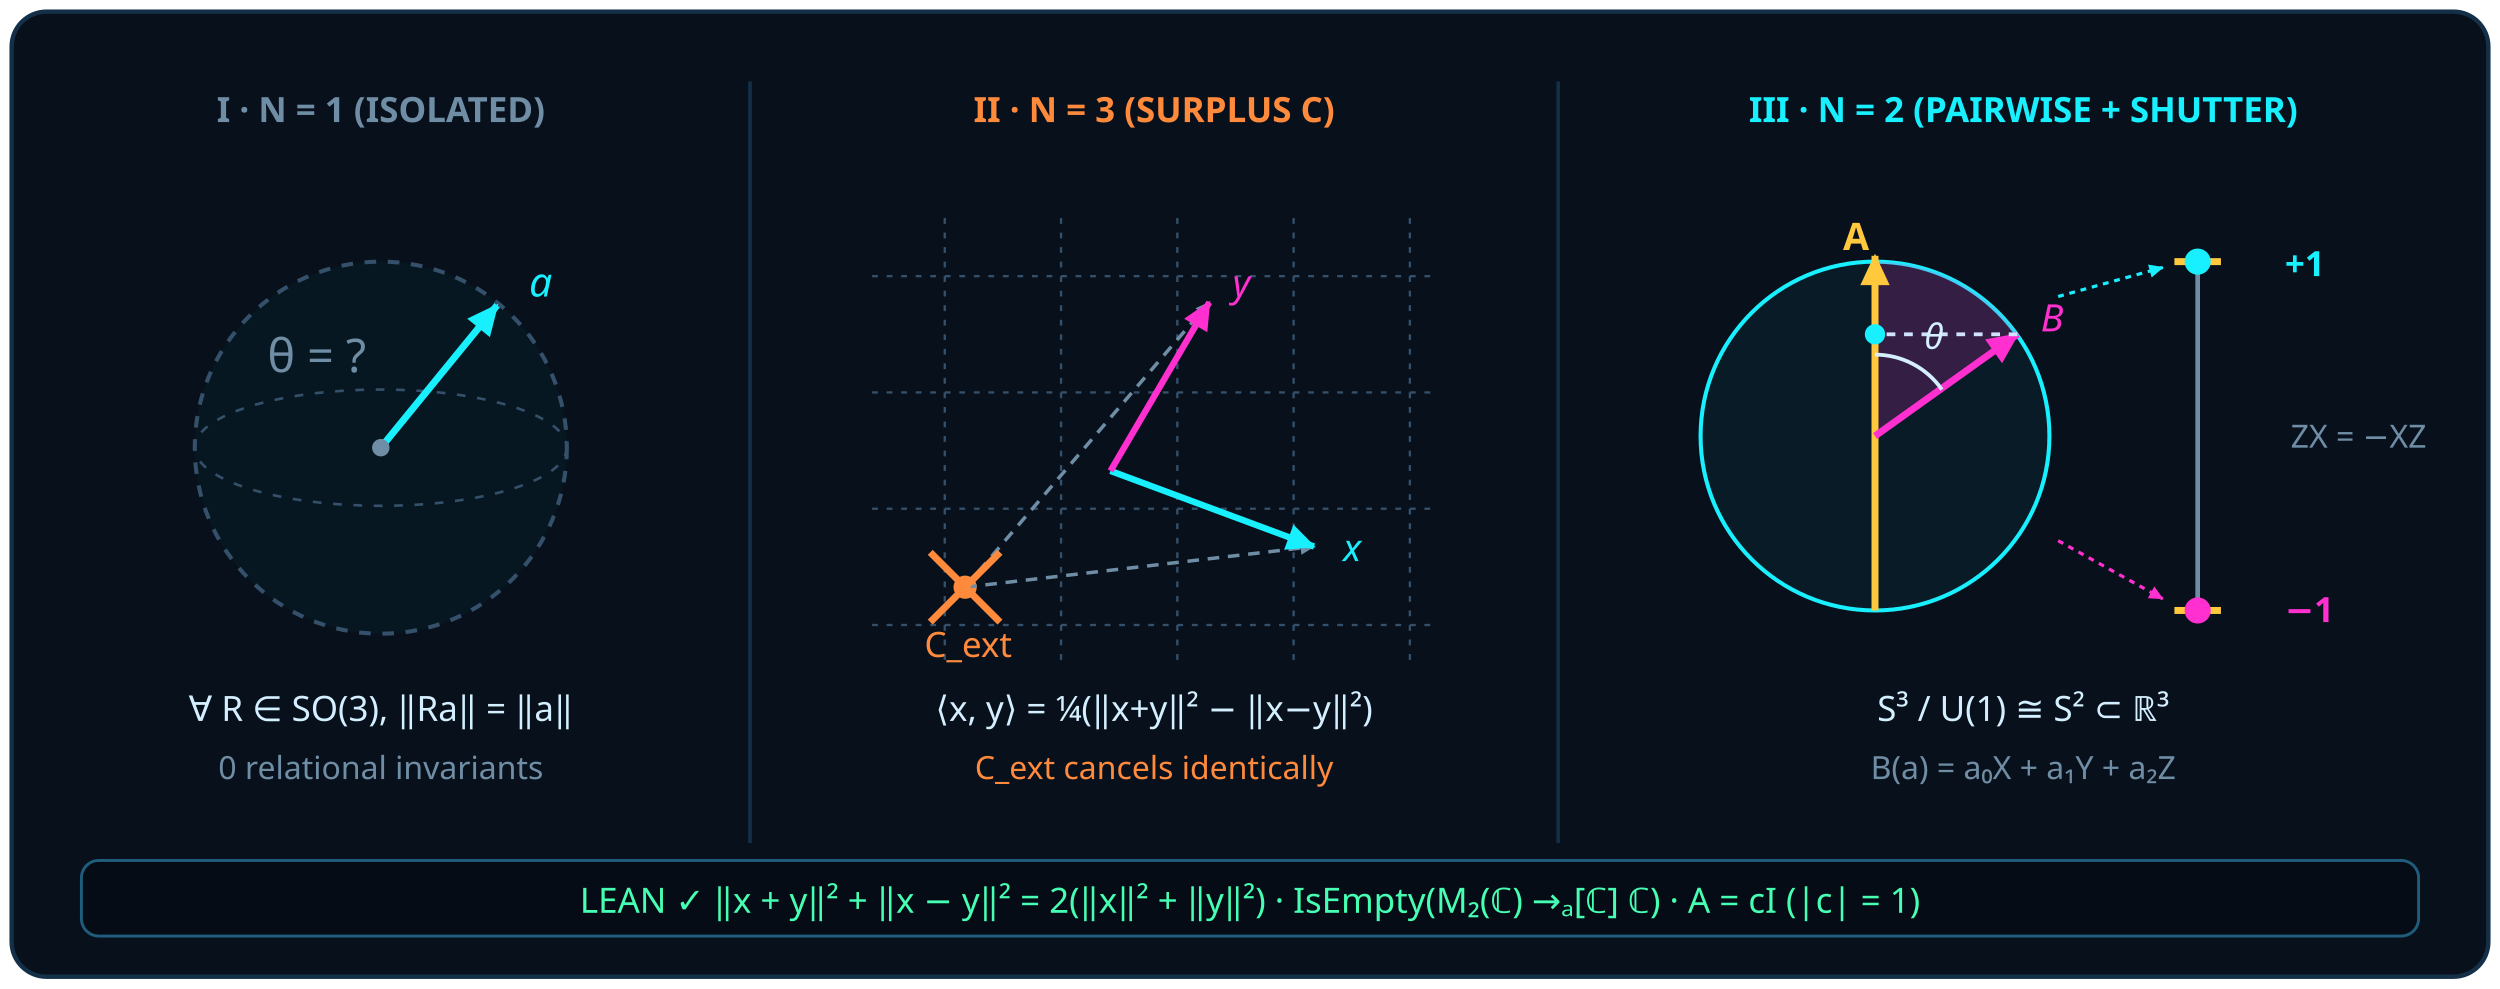
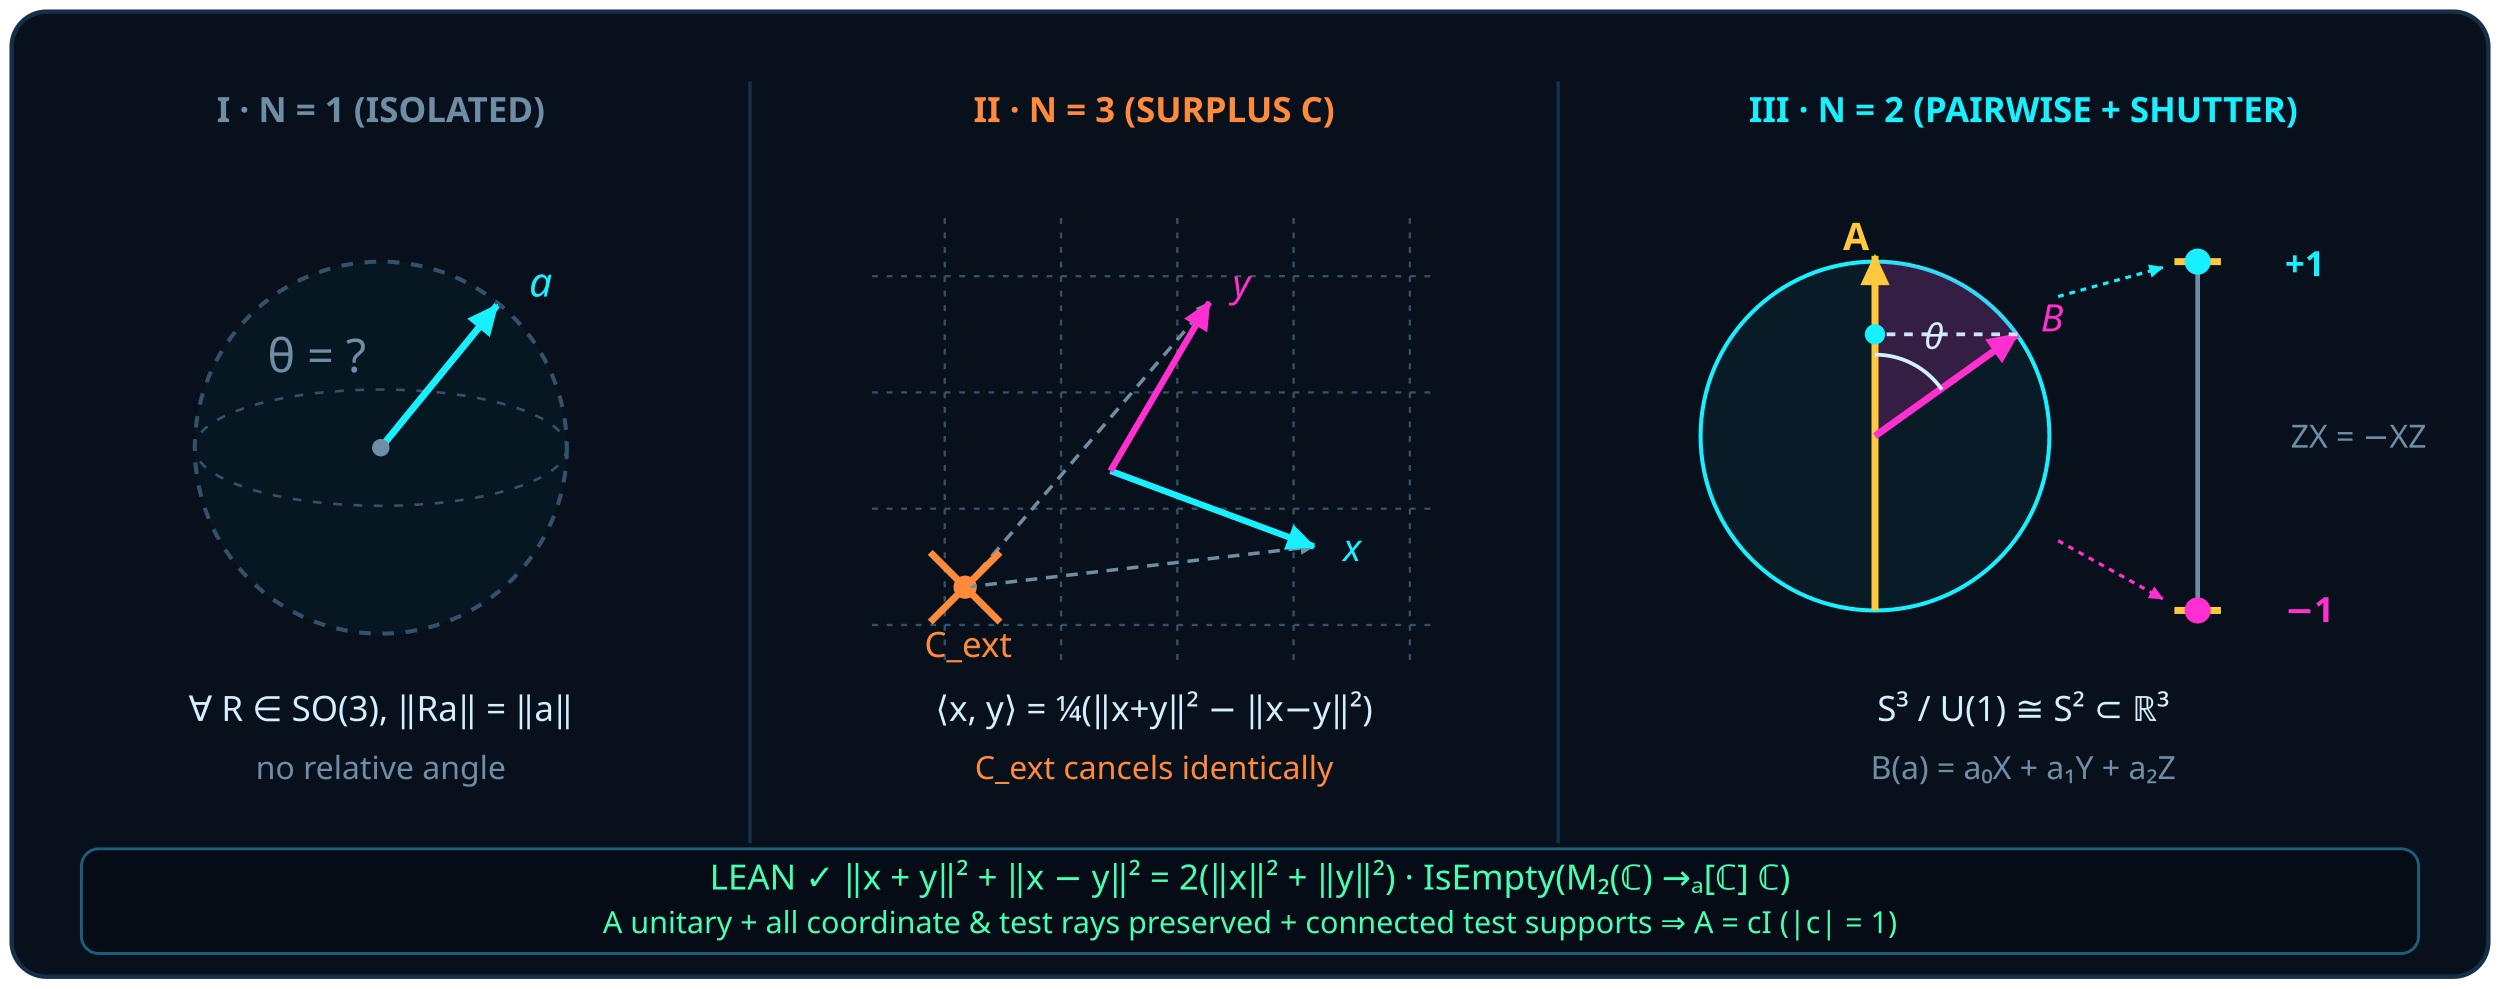
<svg xmlns="http://www.w3.org/2000/svg" viewBox="0 0 860 340" width="860" height="340">
  <defs>
    <marker id="p1-cyan" viewBox="0 0 10 10" refX="8" refY="5" markerWidth="6" markerHeight="6" orient="auto-start-reverse">
      <path d="M1 1.5L8.5 5L1 8.5Z" fill="#19f0ff" />
    </marker>
    <marker id="p1-mag" viewBox="0 0 10 10" refX="8" refY="5" markerWidth="6" markerHeight="6" orient="auto-start-reverse">
      <path d="M1 1.5L8.5 5L1 8.5Z" fill="#ff2fd0" />
    </marker>
    <marker id="p1-amb" viewBox="0 0 10 10" refX="8" refY="5" markerWidth="6" markerHeight="6" orient="auto-start-reverse">
      <path d="M1 1.5L8.5 5L1 8.5Z" fill="#ffc83d" />
    </marker>
    <marker id="p1-dim" viewBox="0 0 10 10" refX="8" refY="5" markerWidth="5.5" markerHeight="5.5" orient="auto">
      <path d="M1 1.5L8.5 5L1 8.5Z" fill="#6f8ea5" />
    </marker>
  </defs>
  <rect x="4" y="4" width="852" height="332" rx="12" fill="#07101b" stroke="#143049" stroke-width="1.5" />
  <line x1="258" y1="28" x2="258" y2="290" stroke="#143049" stroke-width="1.2" />
  <line x1="536" y1="28" x2="536" y2="290" stroke="#143049" stroke-width="1.2" />
  <g font-family="JetBrains Mono, ui-monospace, SFMono-Regular, Menlo, system-ui, sans-serif">
    <text x="131" y="42" text-anchor="middle" font-size="12" font-weight="600" fill="#6f8ea5">I · N = 1 (ISOLATED)</text>
    <circle cx="131" cy="154" r="64" fill="#19f0ff" fill-opacity="0.03" stroke="#34506a" stroke-width="1.4" stroke-dasharray="4 4" />
    <ellipse cx="131" cy="154" rx="64" ry="20" fill="none" stroke="#34506a" stroke-width="0.9" stroke-dasharray="3 4" />
    <line x1="131" y1="154" x2="171" y2="105" stroke="#19f0ff" stroke-width="2.4" marker-end="url(#p1-cyan)" />
    <circle cx="131" cy="154" r="3" fill="#6f8ea5" />
    <text x="182" y="102" font-size="14" font-style="italic" fill="#19f0ff">a</text>
    <text x="92" y="128" font-size="16" fill="#6f8ea5">θ = ?</text>
    <text x="131" y="248" text-anchor="middle" font-size="12" fill="#d4efff">∀ R ∈ SO(3), ‖Ra‖ = ‖a‖</text>
-     <text x="131" y="268" text-anchor="middle" font-size="11" fill="#6f8ea5">0 relational invariants</text>
+     <text x="131" y="268" text-anchor="middle" font-size="11" fill="#6f8ea5">no relative angle</text>
    <text x="397" y="42" text-anchor="middle" font-size="12" font-weight="600" fill="#ff8a3c">II · N = 3 (SURPLUS C)</text>
    <g stroke="#34506a" stroke-width="0.8" stroke-dasharray="2 3">
      <path d="M300 95H494M300 135H494M300 175H494M300 215H494" />
      <path d="M325 75V228M365 75V228M405 75V228M445 75V228M485 75V228" />
    </g>
    <circle cx="332" cy="202" r="4" fill="#ff8a3c" />
    <line x1="332" y1="202" x2="452" y2="188" stroke="#6f8ea5" stroke-width="1.2" stroke-dasharray="4 3" marker-end="url(#p1-dim)" />
    <line x1="332" y1="202" x2="416" y2="104" stroke="#6f8ea5" stroke-width="1.2" stroke-dasharray="4 3" marker-end="url(#p1-dim)" />
    <line x1="382" y1="162" x2="452" y2="188" stroke="#19f0ff" stroke-width="2.2" marker-end="url(#p1-cyan)" />
    <line x1="382" y1="162" x2="416" y2="104" stroke="#ff2fd0" stroke-width="2.2" marker-end="url(#p1-mag)" />
    <path d="M320 190L344 214M344 190L320 214" stroke="#ff8a3c" stroke-width="2.4" />
    <text x="318" y="226" font-size="12" fill="#ff8a3c">C_ext</text>
    <text x="462" y="193" font-size="13" font-style="italic" fill="#19f0ff">x</text>
    <text x="424" y="102" font-size="13" font-style="italic" fill="#ff2fd0">y</text>
    <text x="397" y="248" text-anchor="middle" font-size="12" fill="#d4efff">⟨x, y⟩ = ¼(‖x+y‖² − ‖x−y‖²)</text>
    <text x="397" y="268" text-anchor="middle" font-size="11" fill="#ff8a3c">C_ext cancels identically</text>
    <text x="696" y="42" text-anchor="middle" font-size="12" font-weight="600" fill="#19f0ff">III · N = 2 (PAIRWISE + SHUTTER)</text>
    <circle cx="645" cy="150" r="60" fill="#19f0ff" fill-opacity="0.05" stroke="#19f0ff" stroke-width="1.4" />
    <path d="M645 150 L645 90 A60 60 0 0 1 694 115 Z" fill="#ff2fd0" fill-opacity="0.18" />
    <line x1="645" y1="210" x2="645" y2="88" stroke="#ffc83d" stroke-width="2.4" marker-end="url(#p1-amb)" />
    <line x1="645" y1="150" x2="694" y2="115" stroke="#ff2fd0" stroke-width="2.4" marker-end="url(#p1-mag)" />
    <line x1="694" y1="115" x2="645" y2="115" stroke="#cfe3ff" stroke-width="1.3" stroke-dasharray="3 3" />
    <circle cx="645" cy="115" r="3.5" fill="#19f0ff" />
    <path d="M645 122 A28 28 0 0 1 668 134" fill="none" stroke="#d4efff" stroke-width="1.3" />
    <text x="662" y="120" font-size="12" font-style="italic" fill="#d4efff">θ</text>
    <text x="634" y="86" font-size="13" font-weight="600" fill="#ffc83d">A</text>
    <text x="702" y="114" font-size="13" font-style="italic" fill="#ff2fd0">B</text>
    <line x1="756" y1="90" x2="756" y2="210" stroke="#6f8ea5" stroke-width="1.6" />
    <line x1="748" y1="90" x2="764" y2="90" stroke="#ffc83d" stroke-width="2.4" />
    <line x1="748" y1="210" x2="764" y2="210" stroke="#ffc83d" stroke-width="2.4" />
    <circle cx="756" cy="90" r="4.5" fill="#19f0ff" />
    <circle cx="756" cy="210" r="4.5" fill="#ff2fd0" />
    <line x1="708" y1="102" x2="744" y2="92" stroke="#19f0ff" stroke-width="1.1" stroke-dasharray="2 2" marker-end="url(#p1-cyan)" />
    <line x1="708" y1="186" x2="744" y2="206" stroke="#ff2fd0" stroke-width="1.1" stroke-dasharray="2 2" marker-end="url(#p1-mag)" />
    <text x="786" y="95" font-size="12" font-weight="600" fill="#19f0ff">+1</text>
    <text x="786" y="214" font-size="12" font-weight="600" fill="#ff2fd0">−1</text>
    <text x="788" y="154" font-size="11" fill="#6f8ea5">ZX = −XZ</text>
    <text x="696" y="248" text-anchor="middle" font-size="12" fill="#d4efff">S³ / U(1) ≅ S² ⊂ ℝ³</text>
    <text x="696" y="268" text-anchor="middle" font-size="11" fill="#6f8ea5">B(a) = a₀X + a₁Y + a₂Z</text>
-     <rect x="28" y="296" width="804" height="26" rx="6" fill="#050c16" stroke="#1f5d7c" stroke-width="1" />
-     <text x="430" y="314" text-anchor="middle" font-size="12" fill="#46ffb2">LEAN ✓  ‖x + y‖² + ‖x − y‖² = 2(‖x‖² + ‖y‖²)   ·   IsEmpty(M₂(ℂ) →ₐ[ℂ] ℂ)   ·   A = cI (|c| = 1)</text>
+     <rect x="28" y="292" width="804" height="36" rx="6" fill="#050c16" stroke="#1f5d7c" stroke-width="1" />
+     <text x="430" y="306" text-anchor="middle" font-size="12" fill="#46ffb2">LEAN ✓  ‖x + y‖² + ‖x − y‖² = 2(‖x‖² + ‖y‖²)   ·   IsEmpty(M₂(ℂ) →ₐ[ℂ] ℂ)</text>
+     <text x="430" y="321" text-anchor="middle" font-size="10.5" fill="#46ffb2">A unitary + all coordinate &amp; test rays preserved + connected test supports ⇒ A = cI (|c| = 1)</text>
  </g>
</svg>
